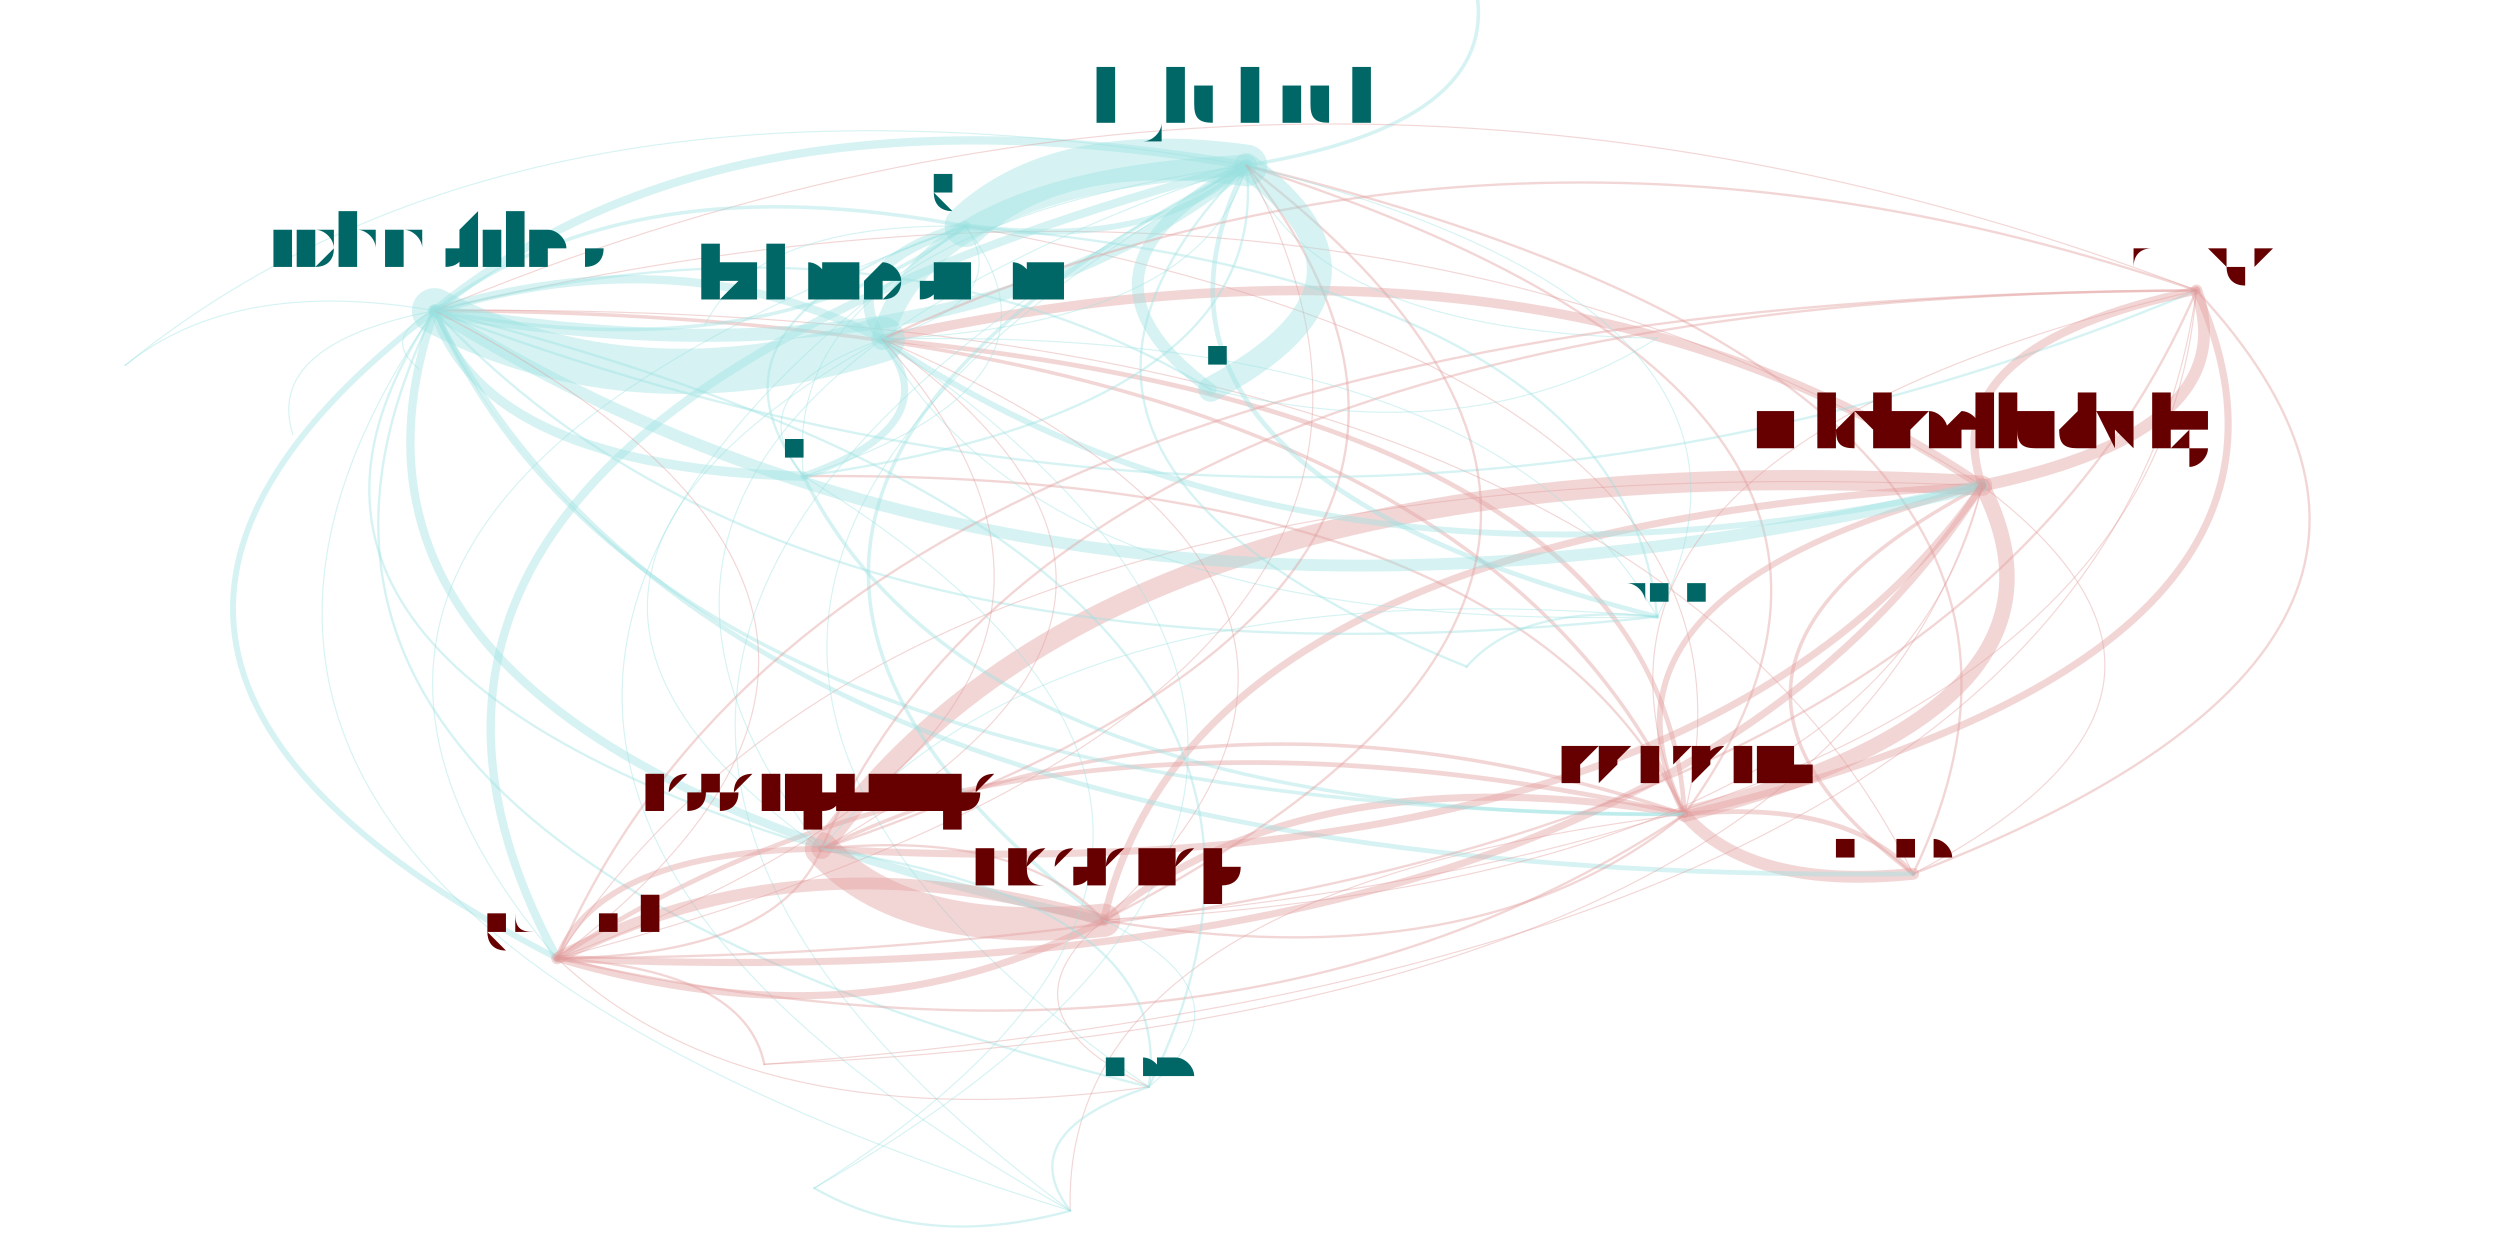
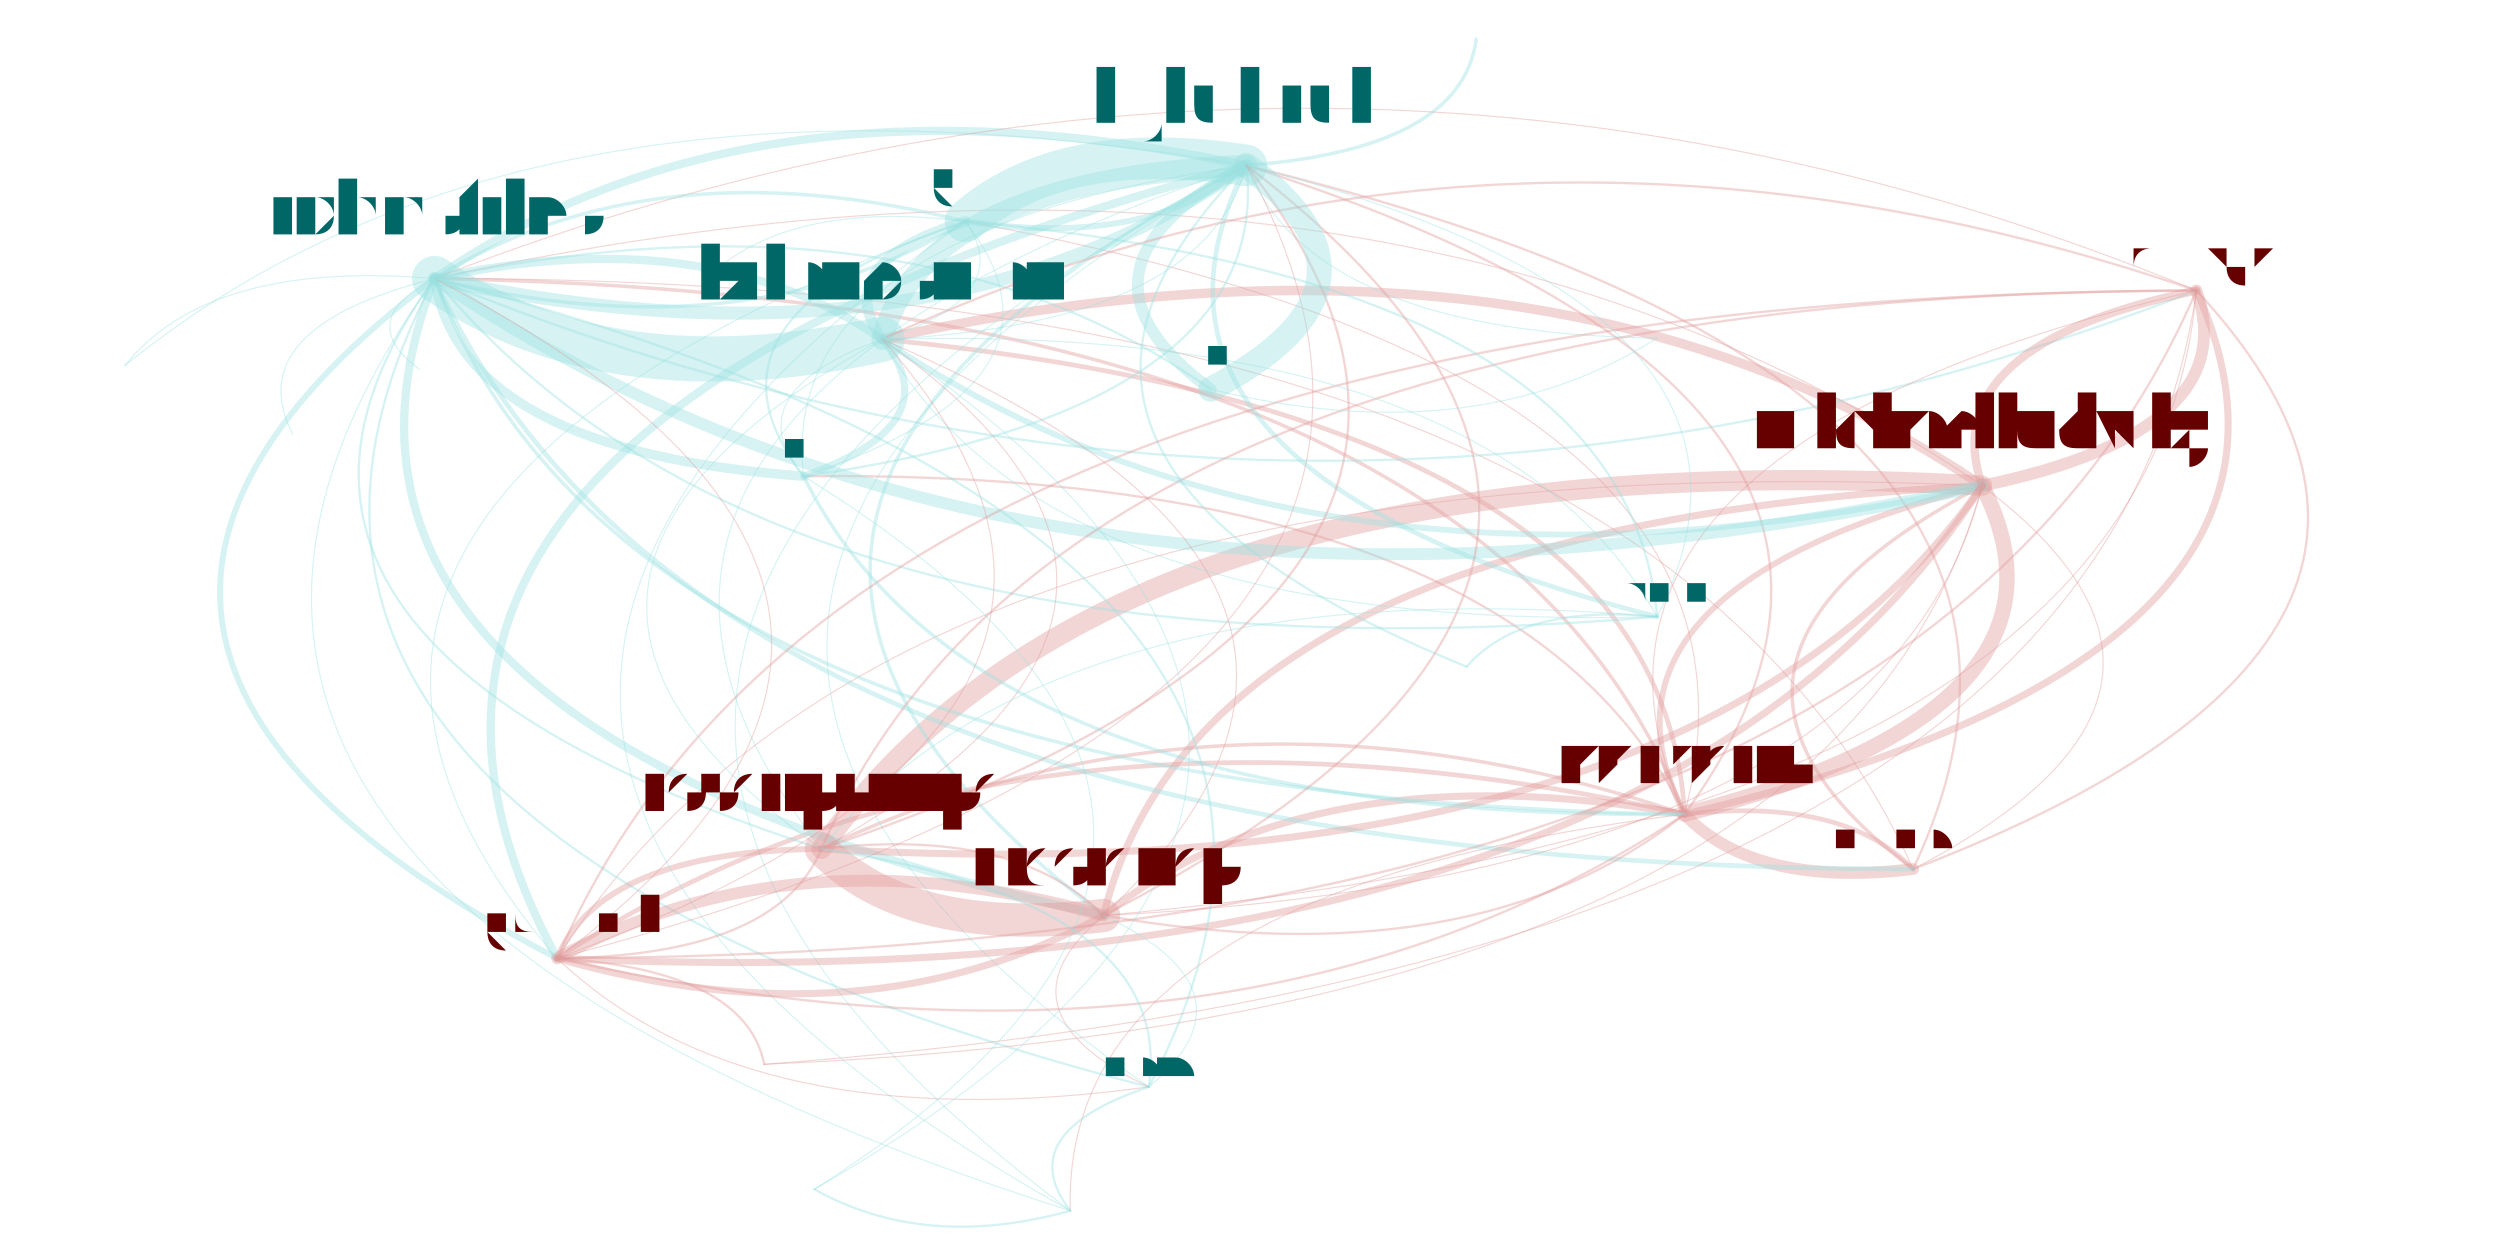
<svg xmlns="http://www.w3.org/2000/svg" width="4000" height="2000" viewBox="-0.025 -0.025 2.05 1.05">
  <style>
    path {
      fill: none;
      stroke-linecap: round;
      stroke-opacity: 0.4;
    }

    text {
      text-anchor: middle;
      alignment-baseline: hanging;
    }
  </style>
  <g opacity="0.4">
-     <path d="M1.557 0.709 Q1.501 0.646 1.365 0.659" stroke="hsl(0.0,100%,35%)" stroke-width="0.004" />
-     <path d="M1.557 0.709 Q1.847 0.558 1.615 0.383" stroke="hsl(0.0,100%,35%)" stroke-width="0.001" />
-     <path d="M1.557 0.709 Q1.754 0.299 0.997 0.114" stroke="hsl(0.0,100%,35%)" stroke-width="0.002" />
-     <path d="M1.557 0.709 Q1.315 0.224 0.315 0.236" stroke="hsl(0.0,100%,35%)" stroke-width="0.001" />
-     <path d="M1.557 0.709 Q2.068 0.512 1.795 0.219" stroke="hsl(0.0,100%,35%)" stroke-width="0.002" />
+     <path d="M1.557 0.705 Q1.498 0.644 1.365 0.659" stroke="hsl(0.0,100%,35%)" stroke-width="0.004" />
+     <path d="M1.557 0.705 Q1.844 0.556 1.615 0.383" stroke="hsl(0.0,100%,35%)" stroke-width="0.001" />
+     <path d="M1.557 0.705 Q1.750 0.297 0.997 0.114" stroke="hsl(0.0,100%,35%)" stroke-width="0.002" />
+     <path d="M1.557 0.705 Q1.333 0.208 0.315 0.209" stroke="hsl(0.0,100%,35%)" stroke-width="0.001" />
+     <path d="M1.557 0.705 Q2.065 0.510 1.795 0.219" stroke="hsl(0.0,100%,35%)" stroke-width="0.002" />
    <path d="M1.365 0.659 Q1.617 0.313 0.997 0.114" stroke="hsl(0.0,100%,35%)" stroke-width="0.002" />
-     <path d="M1.365 0.659 Q1.421 0.723 1.557 0.709" stroke="hsl(0.0,100%,35%)" stroke-width="0.01" />
-     <path d="M1.365 0.659 Q1.049 0.606 0.877 0.748" stroke="hsl(0.0,100%,35%)" stroke-width="0.006" />
+     <path d="M1.365 0.659 Q1.424 0.721 1.557 0.705" stroke="hsl(0.0,100%,35%)" stroke-width="0.01" />
+     <path d="M1.365 0.659 Q1.053 0.604 0.877 0.744" stroke="hsl(0.0,100%,35%)" stroke-width="0.006" />
    <path d="M1.365 0.659 Q1.932 0.525 1.795 0.219" stroke="hsl(0.0,100%,35%)" stroke-width="0.006" />
    <path d="M1.365 0.659 Q0.980 0.528 0.640 0.688" stroke="hsl(0.0,100%,35%)" stroke-width="0.003" />
    <path d="M1.365 0.659 Q0.794 0.531 0.418 0.780" stroke="hsl(0.0,100%,35%)" stroke-width="0.004" />
    <path d="M1.365 0.659 Q1.711 0.571 1.615 0.383" stroke="hsl(0.0,100%,35%)" stroke-width="0.013" />
    <path d="M1.365 0.659 Q1.347 0.325 0.691 0.260" stroke="hsl(0.0,100%,35%)" stroke-width="0.004" />
    <path d="M1.365 0.659 Q1.222 0.369 0.625 0.375" stroke="hsl(0.0,100%,35%)" stroke-width="0.002" />
-     <path d="M1.365 0.659 Q1.178 0.238 0.315 0.236" stroke="hsl(0.0,100%,35%)" stroke-width="0.003" />
+     <path d="M1.365 0.659 Q1.200 0.224 0.315 0.209" stroke="hsl(0.0,100%,35%)" stroke-width="0.003" />
    <path d="M1.365 0.659 Q0.841 0.723 0.849 0.992" stroke="hsl(0.0,100%,35%)" stroke-width="0.001" />
-     <path d="M1.365 0.659 Q1.459 0.291 0.761 0.165" stroke="hsl(0.0,100%,35%)" stroke-width="0.001" />
+     <path d="M1.365 0.659 Q1.462 0.289 0.761 0.161" stroke="hsl(0.0,100%,35%)" stroke-width="0.001" />
    <path d="M1.615 0.383 Q0.884 0.340 0.640 0.688" stroke="hsl(0.0,100%,35%)" stroke-width="0.017" />
-     <path d="M1.615 0.383 Q0.953 0.418 0.877 0.748" stroke="hsl(0.0,100%,35%)" stroke-width="0.006" />
+     <path d="M1.615 0.383 Q0.957 0.416 0.877 0.744" stroke="hsl(0.0,100%,35%)" stroke-width="0.006" />
    <path d="M1.615 0.383 Q1.269 0.471 1.365 0.659" stroke="hsl(0.0,100%,35%)" stroke-width="0.005" />
    <path d="M1.615 0.383 Q1.836 0.337 1.795 0.219" stroke="hsl(0.0,100%,35%)" stroke-width="0.01" />
-     <path d="M1.615 0.383 Q1.082 0.050 0.315 0.236" stroke="hsl(0.0,100%,35%)" stroke-width="0.001" />
+     <path d="M1.615 0.383 Q1.104 0.036 0.315 0.209" stroke="hsl(0.0,100%,35%)" stroke-width="0.001" />
    <path d="M1.615 0.383 Q1.251 0.137 0.691 0.260" stroke="hsl(0.0,100%,35%)" stroke-width="0.008" />
-     <path d="M1.615 0.383 Q1.325 0.535 1.557 0.709" stroke="hsl(0.0,100%,35%)" stroke-width="0.003" />
+     <path d="M1.615 0.383 Q1.328 0.533 1.557 0.705" stroke="hsl(0.0,100%,35%)" stroke-width="0.003" />
    <path d="M1.615 0.383 Q0.698 0.342 0.418 0.780" stroke="hsl(0.0,100%,35%)" stroke-width="0.001" />
    <path d="M0.997 0.114 Q0.727 0.126 0.691 0.260" stroke="hsl(180.0,100%,35%)" stroke-width="0.018" />
-     <path d="M0.997 0.114 Q0.838 0.092 0.761 0.165" stroke="hsl(180.0,100%,35%)" stroke-width="0.035" />
+     <path d="M0.997 0.114 Q0.841 0.090 0.761 0.161" stroke="hsl(180.0,100%,35%)" stroke-width="0.035" />
    <path d="M0.997 0.114 Q0.831 0.202 0.967 0.302" stroke="hsl(180.0,100%,35%)" stroke-width="0.01" />
-     <path d="M0.997 0.114 Q0.558 0.038 0.315 0.236" stroke="hsl(180.0,100%,35%)" stroke-width="0.007" />
+     <path d="M0.997 0.114 Q0.580 0.025 0.315 0.209" stroke="hsl(180.0,100%,35%)" stroke-width="0.007" />
    <path d="M0.997 0.114 Q0.174 0.331 0.418 0.780" stroke="hsl(180.0,100%,35%)" stroke-width="0.007" />
    <path d="M0.997 0.114 Q0.752 0.361 1.182 0.535" stroke="hsl(180.0,100%,35%)" stroke-width="0.002" />
    <path d="M0.997 0.114 Q1.053 0.255 1.342 0.259" stroke="hsl(180.0,100%,35%)" stroke-width="0.001" />
-     <path d="M0.997 0.114 Q1.211 0.079 1.190 -0.034" stroke="hsl(180.0,100%,35%)" stroke-width="0.003" />
+     <path d="M0.997 0.114 Q1.178 0.100 1.190 0.008" stroke="hsl(180.0,100%,35%)" stroke-width="0.003" />
    <path d="M0.997 0.114 Q0.866 0.372 1.342 0.493" stroke="hsl(180.0,100%,35%)" stroke-width="0.004" />
    <path d="M0.997 0.114 Q0.220 0.523 0.849 0.992" stroke="hsl(180.0,100%,35%)" stroke-width="0.001" />
    <path d="M0.997 0.114 Q0.602 0.170 0.625 0.375" stroke="hsl(180.0,100%,35%)" stroke-width="0.001" />
-     <path d="M0.997 0.114 Q0.429 0.407 0.877 0.748" stroke="hsl(180.0,100%,35%)" stroke-width="0.003" />
+     <path d="M0.997 0.114 Q0.432 0.405 0.877 0.744" stroke="hsl(180.0,100%,35%)" stroke-width="0.003" />
    <path d="M0.997 0.114 Q0.391 0.009 0.055 0.282" stroke="hsl(180.0,100%,35%)" stroke-width="0.001" />
    <path d="M0.997 0.114 Q0.336 0.485 0.915 0.888" stroke="hsl(180.0,100%,35%)" stroke-width="0.001" />
    <path d="M0.997 0.114 Q0.359 0.329 0.640 0.688" stroke="hsl(180.0,100%,35%)" stroke-width="0.001" />
-     <path d="M0.315 0.236 Q0.483 0.324 0.691 0.260" stroke="hsl(180.0,100%,35%)" stroke-width="0.038" />
-     <path d="M0.315 0.236 Q0.186 0.605 0.877 0.748" stroke="hsl(180.0,100%,35%)" stroke-width="0.007" />
-     <path d="M0.315 0.236 Q0.093 0.682 0.915 0.888" stroke="hsl(180.0,100%,35%)" stroke-width="0.002" />
-     <path d="M0.315 0.236 Q0.847 0.570 1.615 0.383" stroke="hsl(180.0,100%,35%)" stroke-width="0.01" />
-     <path d="M0.315 0.236 Q-0.069 0.529 0.418 0.780" stroke="hsl(180.0,100%,35%)" stroke-width="0.005" />
-     <path d="M0.315 0.236 Q0.501 0.658 1.365 0.659" stroke="hsl(180.0,100%,35%)" stroke-width="0.003" />
-     <path d="M0.315 0.236 Q0.116 0.527 0.640 0.688" stroke="hsl(180.0,100%,35%)" stroke-width="0.002" />
-     <path d="M0.315 0.236 Q1.069 0.524 1.795 0.219" stroke="hsl(180.0,100%,35%)" stroke-width="0.002" />
-     <path d="M0.315 0.236 Q0.754 0.311 0.997 0.114" stroke="hsl(180.0,100%,35%)" stroke-width="0.011" />
-     <path d="M0.315 0.236 Q0.557 0.721 1.557 0.709" stroke="hsl(180.0,100%,35%)" stroke-width="0.004" />
-     <path d="M0.315 0.236 Q0.172 0.264 0.196 0.340" stroke="hsl(180.0,100%,35%)" stroke-width="0.001" />
-     <path d="M0.315 0.236 Q0.595 0.289 0.761 0.165" stroke="hsl(180.0,100%,35%)" stroke-width="0.003" />
-     <path d="M0.315 0.236 Q0.148 0.207 0.055 0.282" stroke="hsl(180.0,100%,35%)" stroke-width="0.001" />
-     <path d="M0.315 0.236 Q0.358 0.368 0.625 0.375" stroke="hsl(180.0,100%,35%)" stroke-width="0.008" />
-     <path d="M0.315 0.236 Q0.623 0.570 1.342 0.493" stroke="hsl(180.0,100%,35%)" stroke-width="0.002" />
-     <path d="M0.315 0.236 Q-0.023 0.721 0.849 0.992" stroke="hsl(180.0,100%,35%)" stroke-width="0.001" />
-     <path d="M0.315 0.236 Q0.269 0.258 0.302 0.285" stroke="hsl(180.0,100%,35%)" stroke-width="0.001" />
+     <path d="M0.315 0.209 Q0.462 0.310 0.691 0.260" stroke="hsl(180.0,100%,35%)" stroke-width="0.038" />
+     <path d="M0.315 0.209 Q0.167 0.589 0.877 0.744" stroke="hsl(180.0,100%,35%)" stroke-width="0.007" />
+     <path d="M0.315 0.209 Q0.071 0.669 0.915 0.888" stroke="hsl(180.0,100%,35%)" stroke-width="0.002" />
+     <path d="M0.315 0.209 Q0.825 0.556 1.615 0.383" stroke="hsl(180.0,100%,35%)" stroke-width="0.01" />
+     <path d="M0.315 0.209 Q-0.091 0.515 0.418 0.780" stroke="hsl(180.0,100%,35%)" stroke-width="0.005" />
+     <path d="M0.315 0.209 Q0.479 0.644 1.365 0.659" stroke="hsl(180.0,100%,35%)" stroke-width="0.003" />
+     <path d="M0.315 0.209 Q0.094 0.513 0.640 0.688" stroke="hsl(180.0,100%,35%)" stroke-width="0.002" />
+     <path d="M0.315 0.209 Q1.047 0.510 1.795 0.219" stroke="hsl(180.0,100%,35%)" stroke-width="0.002" />
+     <path d="M0.315 0.209 Q0.732 0.298 0.997 0.114" stroke="hsl(180.0,100%,35%)" stroke-width="0.011" />
+     <path d="M0.315 0.209 Q0.539 0.705 1.557 0.705" stroke="hsl(180.0,100%,35%)" stroke-width="0.004" />
+     <path d="M0.315 0.209 Q0.150 0.251 0.196 0.340" stroke="hsl(180.0,100%,35%)" stroke-width="0.001" />
+     <path d="M0.315 0.209 Q0.576 0.274 0.761 0.161" stroke="hsl(180.0,100%,35%)" stroke-width="0.003" />
+     <path d="M0.315 0.209 Q0.126 0.193 0.055 0.282" stroke="hsl(180.0,100%,35%)" stroke-width="0.001" />
+     <path d="M0.315 0.209 Q0.337 0.354 0.625 0.375" stroke="hsl(180.0,100%,35%)" stroke-width="0.008" />
+     <path d="M0.315 0.209 Q0.601 0.556 1.342 0.493" stroke="hsl(180.0,100%,35%)" stroke-width="0.002" />
+     <path d="M0.315 0.209 Q-0.045 0.707 0.849 0.992" stroke="hsl(180.0,100%,35%)" stroke-width="0.001" />
+     <path d="M0.315 0.209 Q0.247 0.244 0.302 0.285" stroke="hsl(180.0,100%,35%)" stroke-width="0.001" />
    <path d="M1.795 0.219 Q1.574 0.265 1.615 0.383" stroke="hsl(0.0,100%,35%)" stroke-width="0.007" />
    <path d="M1.795 0.219 Q0.842 0.222 0.640 0.688" stroke="hsl(0.0,100%,35%)" stroke-width="0.002" />
    <path d="M1.795 0.219 Q0.657 0.224 0.418 0.780" stroke="hsl(0.0,100%,35%)" stroke-width="0.002" />
    <path d="M1.795 0.219 Q1.228 0.353 1.365 0.659" stroke="hsl(0.0,100%,35%)" stroke-width="0.001" />
-     <path d="M1.795 0.219 Q1.041 -0.069 0.315 0.236" stroke="hsl(0.0,100%,35%)" stroke-width="0.001" />
+     <path d="M1.795 0.219 Q1.063 -0.082 0.315 0.209" stroke="hsl(0.0,100%,35%)" stroke-width="0.001" />
    <path d="M1.795 0.219 Q1.210 0.019 0.691 0.260" stroke="hsl(0.0,100%,35%)" stroke-width="0.002" />
-     <path d="M0.691 0.260 Q0.522 0.173 0.315 0.236" stroke="hsl(180.0,100%,35%)" stroke-width="0.007" />
-     <path d="M0.691 0.260 Q0.324 0.464 0.640 0.688" stroke="hsl(180.0,100%,35%)" stroke-width="0.001" />
+     <path d="M0.691 0.260 Q0.544 0.159 0.315 0.209" stroke="hsl(180.0,100%,35%)" stroke-width="0.007" />
+     <path d="M0.691 0.260 Q0.323 0.464 0.640 0.688" stroke="hsl(180.0,100%,35%)" stroke-width="0.001" />
    <path d="M0.691 0.260 Q1.055 0.506 1.615 0.383" stroke="hsl(180.0,100%,35%)" stroke-width="0.005" />
    <path d="M0.691 0.260 Q0.830 0.507 1.342 0.493" stroke="hsl(180.0,100%,35%)" stroke-width="0.001" />
-     <path d="M0.691 0.260 Q0.803 0.226 0.761 0.165" stroke="hsl(180.0,100%,35%)" stroke-width="0.001" />
+     <path d="M0.691 0.260 Q0.805 0.224 0.761 0.161" stroke="hsl(180.0,100%,35%)" stroke-width="0.001" />
    <path d="M0.691 0.260 Q0.961 0.248 0.997 0.114" stroke="hsl(180.0,100%,35%)" stroke-width="0.001" />
    <path d="M0.691 0.260 Q0.566 0.305 0.625 0.375" stroke="hsl(180.0,100%,35%)" stroke-width="0.001" />
-     <path d="M0.640 0.688 Q0.710 0.765 0.877 0.748" stroke="hsl(0.0,100%,35%)" stroke-width="0.028" />
+     <path d="M0.640 0.688 Q0.713 0.763 0.877 0.744" stroke="hsl(0.0,100%,35%)" stroke-width="0.028" />
    <path d="M0.640 0.688 Q1.371 0.730 1.615 0.383" stroke="hsl(0.0,100%,35%)" stroke-width="0.006" />
    <path d="M0.640 0.688 Q0.455 0.690 0.418 0.780" stroke="hsl(0.0,100%,35%)" stroke-width="0.005" />
-     <path d="M0.640 0.688 Q1.007 0.484 0.691 0.260" stroke="hsl(0.0,100%,35%)" stroke-width="0.001" />
+     <path d="M0.640 0.688 Q1.008 0.484 0.691 0.260" stroke="hsl(0.0,100%,35%)" stroke-width="0.001" />
    <path d="M0.640 0.688 Q1.278 0.472 0.997 0.114" stroke="hsl(0.0,100%,35%)" stroke-width="0.002" />
    <path d="M1.342 0.493 Q0.835 0.450 0.640 0.688" stroke="hsl(180.0,100%,35%)" stroke-width="0.001" />
    <path d="M1.342 0.493 Q1.228 0.482 1.182 0.535" stroke="hsl(180.0,100%,35%)" stroke-width="0.002" />
    <path d="M1.342 0.493 Q1.473 0.234 0.997 0.114" stroke="hsl(180.0,100%,35%)" stroke-width="0.001" />
-     <path d="M1.342 0.493 Q1.314 0.212 0.761 0.165" stroke="hsl(180.0,100%,35%)" stroke-width="0.002" />
-     <path d="M1.342 0.493 Q1.203 0.247 0.691 0.260" stroke="hsl(180.0,100%,35%)" stroke-width="0.001" />
-     <path d="M0.761 0.165 Q0.649 0.199 0.691 0.260" stroke="hsl(180.0,100%,35%)" stroke-width="0.009" />
-     <path d="M0.761 0.165 Q0.480 0.111 0.315 0.236" stroke="hsl(180.0,100%,35%)" stroke-width="0.003" />
-     <path d="M0.761 0.165 Q0.524 0.243 0.625 0.375" stroke="hsl(180.0,100%,35%)" stroke-width="0.002" />
-     <path d="M0.761 0.165 Q0.919 0.186 0.997 0.114" stroke="hsl(180.0,100%,35%)" stroke-width="0.005" />
-     <path d="M0.761 0.165 Q0.143 0.596 0.849 0.992" stroke="hsl(180.0,100%,35%)" stroke-width="0.001" />
-     <path d="M0.761 0.165 Q0.585 0.162 0.542 0.248" stroke="hsl(180.0,100%,35%)" stroke-width="0.001" />
-     <path d="M0.761 0.165 Q0.097 0.404 0.418 0.780" stroke="hsl(180.0,100%,35%)" stroke-width="0.001" />
+     <path d="M1.342 0.493 Q1.317 0.211 0.761 0.161" stroke="hsl(180.0,100%,35%)" stroke-width="0.002" />
+     <path d="M1.342 0.493 Q1.203 0.246 0.691 0.260" stroke="hsl(180.0,100%,35%)" stroke-width="0.001" />
+     <path d="M0.761 0.161 Q0.646 0.196 0.691 0.260" stroke="hsl(180.0,100%,35%)" stroke-width="0.009" />
+     <path d="M0.761 0.161 Q0.499 0.095 0.315 0.209" stroke="hsl(180.0,100%,35%)" stroke-width="0.003" />
+     <path d="M0.761 0.161 Q0.521 0.241 0.625 0.375" stroke="hsl(180.0,100%,35%)" stroke-width="0.002" />
+     <path d="M0.761 0.161 Q0.916 0.184 0.997 0.114" stroke="hsl(180.0,100%,35%)" stroke-width="0.005" />
+     <path d="M0.761 0.161 Q0.140 0.594 0.849 0.992" stroke="hsl(180.0,100%,35%)" stroke-width="0.001" />
+     <path d="M0.761 0.161 Q0.612 0.142 0.542 0.210" stroke="hsl(180.0,100%,35%)" stroke-width="0.001" />
+     <path d="M0.761 0.161 Q0.093 0.402 0.418 0.780" stroke="hsl(180.0,100%,35%)" stroke-width="0.001" />
    <path d="M0.625 0.375 Q0.750 0.331 0.691 0.260" stroke="hsl(180.0,100%,35%)" stroke-width="0.006" />
    <path d="M0.625 0.375 Q0.768 0.665 1.365 0.659" stroke="hsl(180.0,100%,35%)" stroke-width="0.003" />
    <path d="M0.625 0.375 Q1.020 0.319 0.997 0.114" stroke="hsl(180.0,100%,35%)" stroke-width="0.002" />
-     <path d="M0.625 0.375 Q0.862 0.297 0.761 0.165" stroke="hsl(180.0,100%,35%)" stroke-width="0.001" />
+     <path d="M0.625 0.375 Q0.865 0.295 0.761 0.161" stroke="hsl(180.0,100%,35%)" stroke-width="0.001" />
    <path d="M0.418 0.780 Q0.603 0.778 0.640 0.688" stroke="hsl(0.0,100%,35%)" stroke-width="0.002" />
    <path d="M0.418 0.780 Q1.556 0.775 1.795 0.219" stroke="hsl(0.0,100%,35%)" stroke-width="0.002" />
-     <path d="M0.418 0.780 Q0.673 0.856 0.877 0.748" stroke="hsl(0.0,100%,35%)" stroke-width="0.006" />
-     <path d="M0.418 0.780 Q0.802 0.488 0.315 0.236" stroke="hsl(0.0,100%,35%)" stroke-width="0.001" />
+     <path d="M0.418 0.780 Q0.676 0.854 0.877 0.744" stroke="hsl(0.0,100%,35%)" stroke-width="0.006" />
+     <path d="M0.418 0.780 Q0.824 0.474 0.315 0.209" stroke="hsl(0.0,100%,35%)" stroke-width="0.001" />
    <path d="M0.418 0.780 Q0.988 0.909 1.365 0.659" stroke="hsl(0.0,100%,35%)" stroke-width="0.002" />
    <path d="M0.418 0.780 Q1.334 0.821 1.615 0.383" stroke="hsl(0.0,100%,35%)" stroke-width="0.006" />
    <path d="M0.418 0.780 Q1.241 0.563 0.997 0.114" stroke="hsl(0.0,100%,35%)" stroke-width="0.001" />
    <path d="M0.418 0.780 Q0.580 0.934 0.915 0.888" stroke="hsl(0.0,100%,35%)" stroke-width="0.001" />
    <path d="M0.418 0.780 Q0.971 0.575 0.691 0.260" stroke="hsl(0.0,100%,35%)" stroke-width="0.001" />
-     <path d="M0.877 0.748 Q0.622 0.673 0.418 0.780" stroke="hsl(0.0,100%,35%)" stroke-width="0.01" />
-     <path d="M0.877 0.748 Q0.807 0.671 0.640 0.688" stroke="hsl(0.0,100%,35%)" stroke-width="0.002" />
-     <path d="M0.877 0.748 Q1.444 0.455 0.997 0.114" stroke="hsl(0.0,100%,35%)" stroke-width="0.002" />
-     <path d="M0.877 0.748 Q1.538 0.713 1.615 0.383" stroke="hsl(0.0,100%,35%)" stroke-width="0.001" />
-     <path d="M0.877 0.748 Q0.784 0.826 0.915 0.888" stroke="hsl(0.0,100%,35%)" stroke-width="0.001" />
-     <path d="M0.877 0.748 Q1.174 0.467 0.691 0.260" stroke="hsl(0.0,100%,35%)" stroke-width="0.001" />
-     <path d="M0.877 0.748 Q1.759 0.667 1.795 0.219" stroke="hsl(0.0,100%,35%)" stroke-width="0.001" />
-     <path d="M0.877 0.748 Q1.192 0.801 1.365 0.659" stroke="hsl(0.0,100%,35%)" stroke-width="0.002" />
-     <path d="M0.915 0.888 Q1.137 0.442 0.315 0.236" stroke="hsl(180.0,100%,35%)" stroke-width="0.002" />
+     <path d="M0.877 0.744 Q0.618 0.671 0.418 0.780" stroke="hsl(0.0,100%,35%)" stroke-width="0.01" />
+     <path d="M0.877 0.744 Q0.803 0.669 0.640 0.688" stroke="hsl(0.0,100%,35%)" stroke-width="0.002" />
+     <path d="M0.877 0.744 Q1.441 0.453 0.997 0.114" stroke="hsl(0.0,100%,35%)" stroke-width="0.002" />
+     <path d="M0.877 0.744 Q1.534 0.711 1.615 0.383" stroke="hsl(0.0,100%,35%)" stroke-width="0.001" />
+     <path d="M0.877 0.744 Q0.781 0.824 0.915 0.888" stroke="hsl(0.0,100%,35%)" stroke-width="0.001" />
+     <path d="M0.877 0.744 Q1.171 0.465 0.691 0.260" stroke="hsl(0.0,100%,35%)" stroke-width="0.001" />
+     <path d="M0.877 0.744 Q1.756 0.665 1.795 0.219" stroke="hsl(0.0,100%,35%)" stroke-width="0.001" />
+     <path d="M0.877 0.744 Q1.189 0.799 1.365 0.659" stroke="hsl(0.0,100%,35%)" stroke-width="0.002" />
+     <path d="M0.915 0.888 Q1.159 0.428 0.315 0.209" stroke="hsl(180.0,100%,35%)" stroke-width="0.002" />
    <path d="M0.915 0.888 Q0.799 0.927 0.849 0.992" stroke="hsl(180.0,100%,35%)" stroke-width="0.002" />
-     <path d="M0.915 0.888 Q1.008 0.811 0.877 0.748" stroke="hsl(180.0,100%,35%)" stroke-width="0.001" />
+     <path d="M0.915 0.888 Q1.011 0.808 0.877 0.744" stroke="hsl(180.0,100%,35%)" stroke-width="0.001" />
    <path d="M0.915 0.888 Q0.938 0.733 0.640 0.688" stroke="hsl(180.0,100%,35%)" stroke-width="0.002" />
    <path d="M0.592 0.869 Q0.576 0.790 0.418 0.780" stroke="hsl(0.0,100%,35%)" stroke-width="0.002" />
    <path d="M0.592 0.869 Q1.492 0.831 1.615 0.383" stroke="hsl(0.0,100%,35%)" stroke-width="0.001" />
    <path d="M0.592 0.869 Q1.714 0.785 1.795 0.219" stroke="hsl(0.0,100%,35%)" stroke-width="0.001" />
    <path d="M0.967 0.302 Q1.133 0.214 0.997 0.114" stroke="hsl(180.0,100%,35%)" stroke-width="0.021" />
-     <path d="M0.967 0.302 Q0.694 0.139 0.315 0.236" stroke="hsl(180.0,100%,35%)" stroke-width="0.002" />
+     <path d="M0.967 0.302 Q0.716 0.125 0.315 0.209" stroke="hsl(180.0,100%,35%)" stroke-width="0.002" />
    <path d="M0.967 0.302 Q1.189 0.356 1.342 0.259" stroke="hsl(180.0,100%,35%)" stroke-width="0.001" />
-     <path d="M0.634 0.973 Q0.726 1.026 0.849 0.992" stroke="hsl(180.0,100%,35%)" stroke-width="0.002" />
-     <path d="M0.634 0.973 Q1.232 0.628 0.691 0.260" stroke="hsl(180.0,100%,35%)" stroke-width="0.001" />
-     <path d="M0.634 0.973 Q1.107 0.672 0.625 0.375" stroke="hsl(180.0,100%,35%)" stroke-width="0.001" />
+     <path d="M0.634 0.974 Q0.727 1.026 0.849 0.992" stroke="hsl(180.0,100%,35%)" stroke-width="0.002" />
+     <path d="M0.634 0.974 Q1.234 0.629 0.691 0.260" stroke="hsl(180.0,100%,35%)" stroke-width="0.001" />
+     <path d="M0.634 0.974 Q1.108 0.673 0.625 0.375" stroke="hsl(180.0,100%,35%)" stroke-width="0.001" />
  </g>
-   <text x="1.557" y="0.693" font-size="0.033" fill="hsl(0.0,100%,20%)">armansito</text>
+   <text x="1.557" y="0.689" font-size="0.033" fill="hsl(0.0,100%,20%)">armansito</text>
  <text x="1.365" y="0.632" font-size="0.055" fill="hsl(0.0,100%,20%)">jvanverth</text>
  <text x="1.615" y="0.351" font-size="0.063" fill="hsl(0.0,100%,20%)">michaelludwig</text>
  <text x="0.997" y="0.076" font-size="0.076" fill="hsl(180.0,100%,20%)">kjlubick</text>
-   <text x="0.315" y="0.200" font-size="0.071" fill="hsl(180.0,100%,20%)">johnstiles</text>
+   <text x="0.315" y="0.173" font-size="0.071" fill="hsl(180.0,100%,20%)">johnstiles</text>
  <text x="1.795" y="0.199" font-size="0.039" fill="hsl(0.0,100%,20%)">jamesgk</text>
  <text x="0.691" y="0.228" font-size="0.065" fill="hsl(180.0,100%,20%)">brianosman</text>
  <text x="0.640" y="0.660" font-size="0.055" fill="hsl(0.0,100%,20%)">robertphillips</text>
  <text x="1.342" y="0.481" font-size="0.023" fill="hsl(180.0,100%,20%)">fmalita</text>
-   <text x="0.761" y="0.139" font-size="0.05" fill="hsl(180.0,100%,20%)">bungeman</text>
+   <text x="0.761" y="0.135" font-size="0.05" fill="hsl(180.0,100%,20%)">bungeman</text>
  <text x="0.625" y="0.359" font-size="0.032" fill="hsl(180.0,100%,20%)">herb</text>
  <text x="0.849" y="0.984" font-size="0.017" fill="hsl(180.0,100%,20%)">scroggo</text>
-   <text x="0.542" y="0.245" font-size="0.006" fill="hsl(180.0,100%,20%)">jreck</text>
+   <text x="0.542" y="0.207" font-size="0.006" fill="hsl(180.0,100%,20%)">jreck</text>
  <text x="0.418" y="0.757" font-size="0.048" fill="hsl(0.0,100%,20%)">egdaniel</text>
-   <text x="0.877" y="0.721" font-size="0.055" fill="hsl(0.0,100%,20%)">nicolettep</text>
+   <text x="0.877" y="0.717" font-size="0.055" fill="hsl(0.0,100%,20%)">nicolettep</text>
  <text x="0.915" y="0.877" font-size="0.022" fill="hsl(180.0,100%,20%)">nscobie</text>
  <text x="1.182" y="0.528" font-size="0.013" fill="hsl(180.0,100%,20%)">jmbetancourt</text>
  <text x="0.592" y="0.863" font-size="0.013" fill="hsl(0.0,100%,20%)">hitawala</text>
  <text x="0.196" y="0.338" font-size="0.006" fill="hsl(180.0,100%,20%)">djsollen</text>
  <text x="0.055" y="0.278" font-size="0.008" fill="hsl(180.0,100%,20%)">jcgregorio</text>
  <text x="0.302" y="0.282" font-size="0.006" fill="hsl(180.0,100%,20%)">rmistry</text>
  <text x="0.967" y="0.284" font-size="0.037" fill="hsl(180.0,100%,20%)">lovisolo</text>
  <text x="1.342" y="0.255" font-size="0.008" fill="hsl(180.0,100%,20%)">borenet</text>
-   <text x="1.190" y="-0.039" font-size="0.011" fill="hsl(180.0,100%,20%)">jlavrova</text>
-   <text x="0.634" y="0.967" font-size="0.011" fill="hsl(180.0,100%,20%)">nigeltao</text>
+   <text x="1.190" y="0.003" font-size="0.011" fill="hsl(180.0,100%,20%)">jlavrova</text>
+   <text x="0.634" y="0.968" font-size="0.011" fill="hsl(180.0,100%,20%)">nigeltao</text>
</svg>
